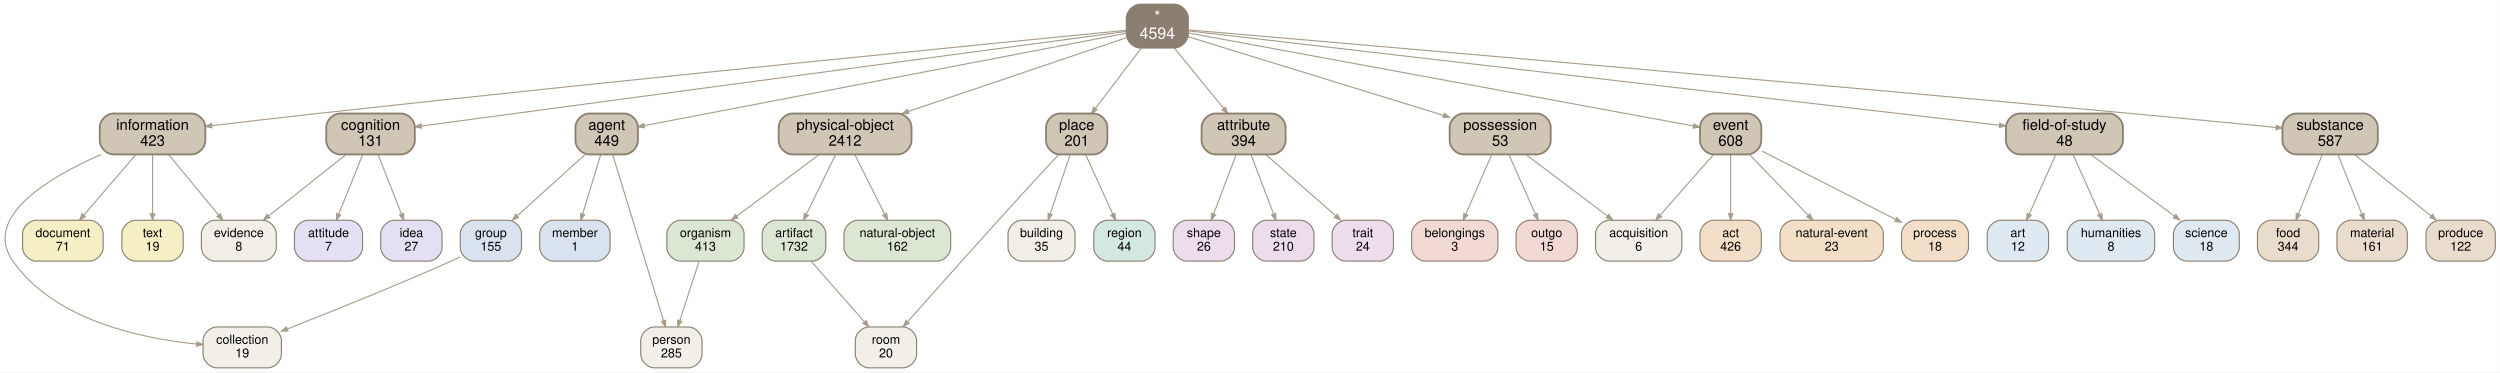
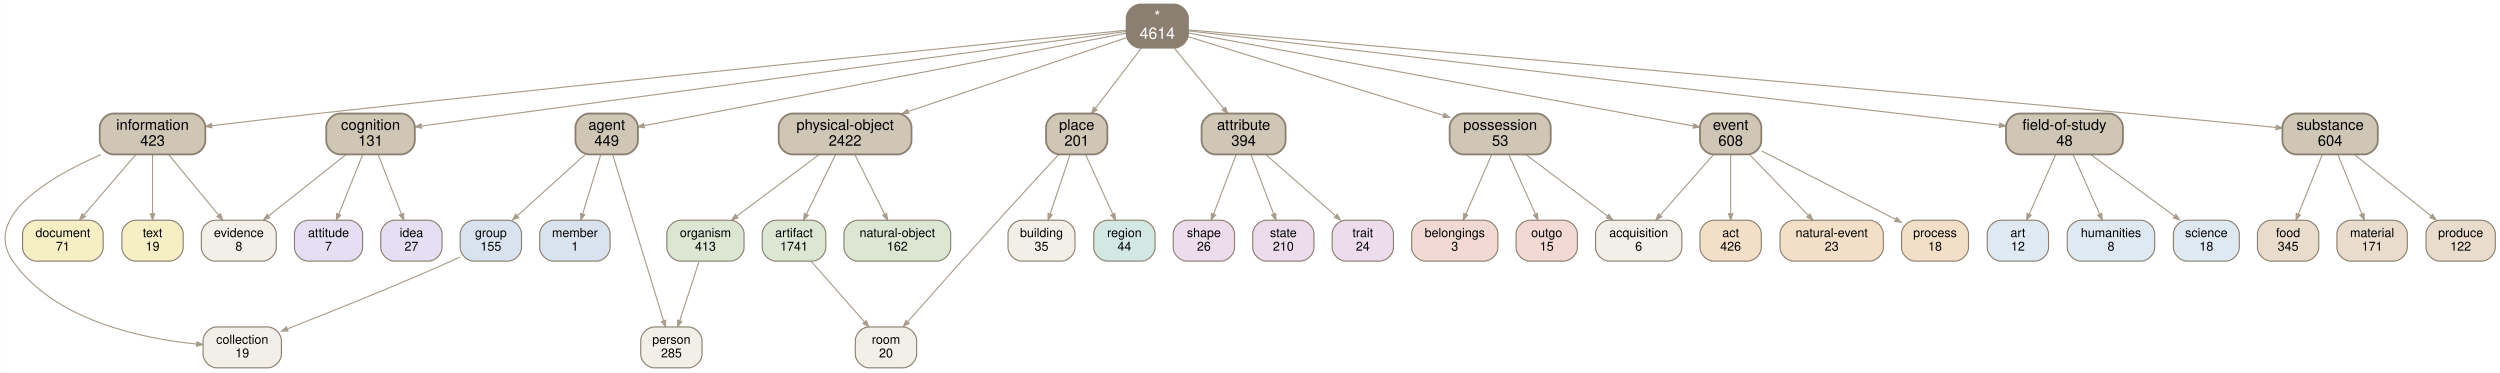
<svg xmlns="http://www.w3.org/2000/svg" width="2202pt" height="328pt" viewBox="0.00 0.00 2201.72 328.00">
  <g id="graph0" class="graph" transform="scale(1 1) rotate(0) translate(4 324)">
    <polygon fill="white" stroke="transparent" points="-4,4 -4,-324 2197.72,-324 2197.72,4 -4,4" />
    <g id="edge1" class="edge">
      <path fill="none" stroke="#a89c8c" d="M988.11,-294.8C904.96,-278.86 653.78,-230.69 563.22,-213.33" />
      <polygon fill="#a89c8c" stroke="#a89c8c" points="563.51,-211.42 557.74,-212.28 562.78,-215.2 563.51,-211.42" />
    </g>
    <g id="edge2" class="edge">
      <path fill="none" stroke="#a89c8c" d="M1030.24,-281.63C1042.73,-266.34 1060.54,-244.55 1073.69,-228.46" />
      <polygon fill="#a89c8c" stroke="#a89c8c" points="1075.27,-229.56 1077.26,-224.08 1072.29,-227.12 1075.27,-229.56" />
    </g>
    <g id="edge3" class="edge">
      <path fill="none" stroke="#a89c8c" d="M988.05,-296.35C882.52,-282.19 499.09,-230.74 367.17,-213.03" />
      <polygon fill="#a89c8c" stroke="#a89c8c" points="367.16,-211.09 361.46,-212.27 366.65,-214.91 367.16,-211.09" />
    </g>
    <g id="edge4" class="edge">
      <path fill="none" stroke="#a89c8c" d="M1042.37,-295C1128.26,-279.18 1393.86,-230.27 1487.3,-213.06" />
      <polygon fill="#a89c8c" stroke="#a89c8c" points="1487.88,-214.91 1492.94,-212.02 1487.18,-211.13 1487.88,-214.91" />
    </g>
    <g id="edge5" class="edge">
      <path fill="none" stroke="#a89c8c" d="M1042.26,-296.85C1156.15,-283.6 1598.19,-232.14 1757,-213.66" />
      <polygon fill="#a89c8c" stroke="#a89c8c" points="1757.29,-215.56 1762.53,-213.02 1756.85,-211.74 1757.29,-215.56" />
    </g>
    <g id="edge6" class="edge">
      <path fill="none" stroke="#a89c8c" d="M987.99,-297.35C891.02,-287.86 553.47,-254.6 275.22,-224 244.53,-220.62 210.21,-216.61 182.66,-213.33" />
      <polygon fill="#a89c8c" stroke="#a89c8c" points="182.58,-211.38 176.89,-212.64 182.13,-215.21 182.58,-211.38" />
    </g>
    <g id="edge7" class="edge">
      <path fill="none" stroke="#a89c8c" d="M988.1,-290.83C943.67,-275.8 854.47,-245.64 796.07,-225.89" />
      <polygon fill="#a89c8c" stroke="#a89c8c" points="796.35,-223.95 790.52,-224.01 795.11,-227.6 796.35,-223.95" />
    </g>
    <g id="edge8" class="edge">
      <path fill="none" stroke="#a89c8c" d="M1001.19,-281.63C989.52,-266.34 972.89,-244.55 960.6,-228.46" />
      <polygon fill="#a89c8c" stroke="#a89c8c" points="962.13,-227.28 957.26,-224.08 959.07,-229.62 962.13,-227.28" />
    </g>
    <g id="edge9" class="edge">
      <path fill="none" stroke="#a89c8c" d="M1042.29,-291.67C1092.98,-276.05 1202.93,-242.2 1267.37,-222.35" />
      <polygon fill="#a89c8c" stroke="#a89c8c" points="1268.01,-224.17 1272.69,-220.71 1266.87,-220.49 1268.01,-224.17" />
    </g>
    <g id="edge10" class="edge">
      <path fill="none" stroke="#a89c8c" d="M1042.28,-297.69C1148.34,-288.61 1546.01,-254.38 1873.22,-224 1916.35,-219.99 1965.44,-215.21 2000.63,-211.73" />
      <polygon fill="#a89c8c" stroke="#a89c8c" points="2000.87,-213.64 2006.15,-211.19 2000.49,-209.81 2000.87,-213.64" />
    </g>
-     <g id="edge45" class="edge">
+     <g id="edge37" class="edge">
      <path fill="none" stroke="#a89c8c" d="M511.04,-187.7C494.22,-172.53 469.73,-150.44 451.74,-134.22" />
      <polygon fill="#a89c8c" stroke="#a89c8c" points="452.69,-132.48 447.32,-130.23 450.11,-135.34 452.69,-132.48" />
    </g>
    <g id="edge22" class="edge">
      <path fill="none" stroke="#a89c8c" d="M524.95,-187.7C520.5,-173.05 514.07,-151.93 509.19,-135.89" />
      <polygon fill="#a89c8c" stroke="#a89c8c" points="510.91,-134.93 507.46,-130.23 507.22,-136.05 510.91,-134.93" />
    </g>
-     <g id="edge36" class="edge">
+     <g id="edge18" class="edge">
      <path fill="none" stroke="#a89c8c" d="M535.48,-187.83C545.83,-154.06 568.83,-79 580.36,-41.39" />
      <polygon fill="#a89c8c" stroke="#a89c8c" points="582.2,-41.95 581.97,-36.12 578.52,-40.82 582.2,-41.95" />
    </g>
-     <g id="edge14" class="edge">
+     <g id="edge29" class="edge">
      <path fill="none" stroke="#a89c8c" d="M1084.64,-187.7C1079.02,-172.92 1070.89,-151.56 1064.77,-135.47" />
      <polygon fill="#a89c8c" stroke="#a89c8c" points="1066.53,-134.68 1062.77,-130.23 1062.93,-136.05 1066.53,-134.68" />
    </g>
-     <g id="edge44" class="edge">
+     <g id="edge45" class="edge">
      <path fill="none" stroke="#a89c8c" d="M1097.8,-187.7C1103.43,-172.92 1111.55,-151.56 1117.67,-135.47" />
      <polygon fill="#a89c8c" stroke="#a89c8c" points="1119.51,-136.05 1119.67,-130.23 1115.91,-134.68 1119.51,-136.05" />
    </g>
-     <g id="edge18" class="edge">
+     <g id="edge34" class="edge">
      <path fill="none" stroke="#a89c8c" d="M1110.97,-187.7C1128.28,-172.53 1153.49,-150.44 1172,-134.22" />
      <polygon fill="#a89c8c" stroke="#a89c8c" points="1173.69,-135.3 1176.56,-130.23 1171.15,-132.4 1173.69,-135.3" />
    </g>
-     <g id="edge21" class="edge">
+     <g id="edge16" class="edge">
      <path fill="none" stroke="#a89c8c" d="M315.26,-187.7C309.32,-172.92 300.73,-151.56 294.26,-135.47" />
      <polygon fill="#a89c8c" stroke="#a89c8c" points="295.99,-134.61 292.15,-130.23 292.42,-136.05 295.99,-134.61" />
    </g>
-     <g id="edge29" class="edge">
+     <g id="edge14" class="edge">
      <path fill="none" stroke="#a89c8c" d="M300.67,-187.91C281.43,-172.64 253.17,-150.23 232.58,-133.9" />
      <polygon fill="#a89c8c" stroke="#a89c8c" points="233.55,-132.22 228.05,-130.31 231.16,-135.24 233.55,-132.22" />
    </g>
-     <g id="edge23" class="edge">
+     <g id="edge43" class="edge">
      <path fill="none" stroke="#a89c8c" d="M328.99,-187.7C334.77,-172.92 343.13,-151.56 349.43,-135.47" />
      <polygon fill="#a89c8c" stroke="#a89c8c" points="351.27,-136.05 351.48,-130.23 347.68,-134.65 351.27,-136.05" />
    </g>
-     <g id="edge16" class="edge">
+     <g id="edge38" class="edge">
      <path fill="none" stroke="#a89c8c" d="M1504.99,-187.7C1491.75,-172.66 1472.52,-150.82 1458.27,-134.63" />
      <polygon fill="#a89c8c" stroke="#a89c8c" points="1459.47,-133.08 1454.39,-130.23 1456.58,-135.63 1459.47,-133.08" />
    </g>
-     <g id="edge40" class="edge">
+     <g id="edge41" class="edge">
      <path fill="none" stroke="#a89c8c" d="M1520.22,-187.7C1520.22,-173.05 1520.22,-151.93 1520.22,-135.89" />
      <polygon fill="#a89c8c" stroke="#a89c8c" points="1522.15,-135.73 1520.22,-130.23 1518.3,-135.73 1522.15,-135.73" />
    </g>
-     <g id="edge12" class="edge">
+     <g id="edge28" class="edge">
      <path fill="none" stroke="#a89c8c" d="M1536.96,-187.7C1551.63,-172.53 1573,-150.44 1588.69,-134.22" />
      <polygon fill="#a89c8c" stroke="#a89c8c" points="1590.11,-135.52 1592.56,-130.23 1587.35,-132.84 1590.11,-135.52" />
    </g>
-     <g id="edge13" class="edge">
+     <g id="edge25" class="edge">
      <path fill="none" stroke="#a89c8c" d="M1547.56,-191.03C1579.15,-174.88 1631.19,-148.28 1665.58,-130.7" />
      <polygon fill="#a89c8c" stroke="#a89c8c" points="1666.5,-132.4 1670.52,-128.18 1664.75,-128.97 1666.5,-132.4" />
    </g>
-     <g id="edge34" class="edge">
+     <g id="edge44" class="edge">
      <path fill="none" stroke="#a89c8c" d="M1806.51,-187.7C1799.92,-172.92 1790.41,-151.56 1783.23,-135.47" />
      <polygon fill="#a89c8c" stroke="#a89c8c" points="1784.9,-134.47 1780.9,-130.23 1781.38,-136.03 1784.9,-134.47" />
    </g>
-     <g id="edge26" class="edge">
+     <g id="edge27" class="edge">
      <path fill="none" stroke="#a89c8c" d="M1821.93,-187.7C1828.52,-172.92 1838.04,-151.56 1845.21,-135.47" />
      <polygon fill="#a89c8c" stroke="#a89c8c" points="1847.06,-136.03 1847.54,-130.23 1843.55,-134.47 1847.06,-136.03" />
    </g>
    <g id="edge33" class="edge">
      <path fill="none" stroke="#a89c8c" d="M1837.44,-187.91C1858.27,-172.58 1888.89,-150.05 1911.1,-133.7" />
      <polygon fill="#a89c8c" stroke="#a89c8c" points="1912.41,-135.12 1915.7,-130.31 1910.13,-132.02 1912.41,-135.12" />
    </g>
-     <g id="edge39" class="edge">
+     <g id="edge24" class="edge">
      <path fill="none" stroke="#a89c8c" d="M84.78,-187.84C39.41,-168.02 -19.96,-133.08 7.22,-94 43.65,-41.62 121.21,-25.74 168.92,-20.98" />
      <polygon fill="#a89c8c" stroke="#a89c8c" points="169.28,-22.88 174.58,-20.45 168.93,-19.05 169.28,-22.88" />
    </g>
-     <g id="edge15" class="edge">
+     <g id="edge42" class="edge">
      <path fill="none" stroke="#a89c8c" d="M115.36,-187.7C102.45,-172.66 83.69,-150.82 69.8,-134.63" />
      <polygon fill="#a89c8c" stroke="#a89c8c" points="71.06,-133.15 66.01,-130.23 68.14,-135.65 71.06,-133.15" />
    </g>
-     <g id="edge30" class="edge">
+     <g id="edge15" class="edge">
      <path fill="none" stroke="#a89c8c" d="M144.52,-187.7C156.94,-172.66 174.98,-150.82 188.35,-134.63" />
      <polygon fill="#a89c8c" stroke="#a89c8c" points="189.97,-135.69 191.99,-130.23 187,-133.24 189.97,-135.69" />
    </g>
-     <g id="edge41" class="edge">
+     <g id="edge12" class="edge">
      <path fill="none" stroke="#a89c8c" d="M130.22,-187.7C130.22,-173.05 130.22,-151.93 130.22,-135.89" />
      <polygon fill="#a89c8c" stroke="#a89c8c" points="132.15,-135.73 130.22,-130.23 128.3,-135.73 132.15,-135.73" />
    </g>
-     <g id="edge24" class="edge">
+     <g id="edge31" class="edge">
      <path fill="none" stroke="#a89c8c" d="M731.76,-187.7C724.53,-172.92 714.08,-151.56 706.21,-135.47" />
      <polygon fill="#a89c8c" stroke="#a89c8c" points="707.79,-134.32 703.65,-130.23 704.33,-136.01 707.79,-134.32" />
    </g>
-     <g id="edge32" class="edge">
+     <g id="edge17" class="edge">
      <path fill="none" stroke="#a89c8c" d="M748.87,-187.7C756.26,-172.92 766.94,-151.56 774.99,-135.47" />
      <polygon fill="#a89c8c" stroke="#a89c8c" points="776.87,-136.01 777.61,-130.23 773.43,-134.29 776.87,-136.01" />
    </g>
-     <g id="edge42" class="edge">
+     <g id="edge40" class="edge">
      <path fill="none" stroke="#a89c8c" d="M717.37,-187.91C696.88,-172.58 666.75,-150.05 644.89,-133.7" />
      <polygon fill="#a89c8c" stroke="#a89c8c" points="645.92,-132.06 640.36,-130.31 643.61,-135.15 645.92,-132.06" />
    </g>
-     <g id="edge35" class="edge">
+     <g id="edge21" class="edge">
      <path fill="none" stroke="#a89c8c" d="M938.39,-187.7C933.41,-172.92 926.21,-151.56 920.79,-135.47" />
      <polygon fill="#a89c8c" stroke="#a89c8c" points="922.61,-134.82 919.03,-130.23 918.96,-136.05 922.61,-134.82" />
    </g>
-     <g id="edge43" class="edge">
+     <g id="edge30" class="edge">
      <path fill="none" stroke="#a89c8c" d="M952.12,-187.7C958.87,-172.92 968.62,-151.56 975.96,-135.47" />
      <polygon fill="#a89c8c" stroke="#a89c8c" points="977.82,-136.03 978.36,-130.23 974.32,-134.43 977.82,-136.03" />
    </g>
-     <g id="edge28" class="edge">
+     <g id="edge36" class="edge">
      <path fill="none" stroke="#a89c8c" d="M928.25,-187.79C914.22,-172.63 893.28,-149.93 875.22,-130 847.27,-99.14 815.25,-63.12 795.38,-40.68" />
      <polygon fill="#a89c8c" stroke="#a89c8c" points="796.66,-39.22 791.57,-36.38 793.78,-41.77 796.66,-39.22" />
    </g>
-     <g id="edge17" class="edge">
+     <g id="edge39" class="edge">
      <path fill="none" stroke="#a89c8c" d="M1339.88,-187.91C1360.21,-172.58 1390.09,-150.05 1411.77,-133.7" />
      <polygon fill="#a89c8c" stroke="#a89c8c" points="1413.03,-135.16 1416.27,-130.31 1410.72,-132.08 1413.03,-135.16" />
    </g>
-     <g id="edge31" class="edge">
+     <g id="edge26" class="edge">
      <path fill="none" stroke="#a89c8c" d="M1309.7,-187.7C1303.27,-172.92 1293.99,-151.56 1286.99,-135.47" />
      <polygon fill="#a89c8c" stroke="#a89c8c" points="1288.67,-134.5 1284.71,-130.23 1285.14,-136.04 1288.67,-134.5" />
    </g>
-     <g id="edge19" class="edge">
+     <g id="edge11" class="edge">
      <path fill="none" stroke="#a89c8c" d="M1324.93,-187.7C1331.52,-172.92 1341.04,-151.56 1348.21,-135.47" />
      <polygon fill="#a89c8c" stroke="#a89c8c" points="1350.06,-136.03 1350.54,-130.23 1346.55,-134.47 1350.06,-136.03" />
    </g>
-     <g id="edge25" class="edge">
+     <g id="edge20" class="edge">
      <path fill="none" stroke="#a89c8c" d="M2041.26,-187.7C2035.32,-172.92 2026.73,-151.56 2020.26,-135.47" />
      <polygon fill="#a89c8c" stroke="#a89c8c" points="2021.99,-134.61 2018.15,-130.23 2018.42,-136.05 2021.99,-134.61" />
    </g>
-     <g id="edge11" class="edge">
+     <g id="edge13" class="edge">
      <path fill="none" stroke="#a89c8c" d="M2055.18,-187.7C2061.12,-172.92 2069.71,-151.56 2076.19,-135.47" />
      <polygon fill="#a89c8c" stroke="#a89c8c" points="2078.03,-136.05 2078.29,-130.23 2074.45,-134.61 2078.03,-136.05" />
    </g>
-     <g id="edge20" class="edge">
+     <g id="edge32" class="edge">
      <path fill="none" stroke="#a89c8c" d="M2069.58,-187.91C2088.66,-172.64 2116.68,-150.23 2137.09,-133.9" />
      <polygon fill="#a89c8c" stroke="#a89c8c" points="2138.49,-135.25 2141.58,-130.31 2136.09,-132.24 2138.49,-135.25" />
    </g>
-     <g id="edge27" class="edge">
+     <g id="edge35" class="edge">
      <path fill="none" stroke="#a89c8c" d="M710.46,-93.7C723.69,-78.66 742.93,-56.82 757.18,-40.63" />
      <polygon fill="#a89c8c" stroke="#a89c8c" points="758.86,-41.63 761.05,-36.23 755.97,-39.08 758.86,-41.63" />
    </g>
-     <g id="edge38" class="edge">
+     <g id="edge23" class="edge">
      <path fill="none" stroke="#a89c8c" d="M401.17,-97.65C398.49,-96.39 395.81,-95.16 393.22,-94 344.13,-72.1 286.62,-49.07 249.14,-34.4" />
      <polygon fill="#a89c8c" stroke="#a89c8c" points="249.58,-32.51 243.75,-32.3 248.18,-36.09 249.58,-32.51" />
    </g>
-     <g id="edge37" class="edge">
+     <g id="edge19" class="edge">
      <path fill="none" stroke="#a89c8c" d="M611.58,-93.7C606.76,-78.92 599.8,-57.56 594.55,-41.47" />
      <polygon fill="#a89c8c" stroke="#a89c8c" points="596.37,-40.86 592.84,-36.23 592.71,-42.05 596.37,-40.86" />
    </g>
    <g id="node1" class="node">
      <path fill="#8a7f70" stroke="#8a7f70" stroke-width="1.6" d="M1030.22,-320C1030.22,-320 1000.22,-320 1000.22,-320 994.22,-320 988.22,-314 988.22,-308 988.22,-308 988.22,-294 988.22,-294 988.22,-288 994.22,-282 1000.22,-282 1000.22,-282 1030.22,-282 1030.22,-282 1036.22,-282 1042.22,-288 1042.22,-294 1042.22,-294 1042.22,-308 1042.22,-308 1042.22,-314 1036.22,-320 1030.22,-320" />
      <text text-anchor="middle" x="1015.22" y="-304.8" font-family="Helvetica,sans-Serif" font-size="14.00" fill="white">*</text>
-       <text text-anchor="middle" x="1015.22" y="-289.8" font-family="Helvetica,sans-Serif" font-size="14.00" fill="white">4594</text>
+       <text text-anchor="middle" x="1015.22" y="-289.8" font-family="Helvetica,sans-Serif" font-size="14.00" fill="white">4614</text>
    </g>
    <g id="node2" class="node">
      <path fill="#cfc6b6" stroke="#8a7f70" stroke-width="1.6" d="M545.72,-224C545.72,-224 514.72,-224 514.72,-224 508.72,-224 502.72,-218 502.72,-212 502.72,-212 502.72,-200 502.72,-200 502.72,-194 508.72,-188 514.72,-188 514.72,-188 545.72,-188 545.72,-188 551.72,-188 557.72,-194 557.72,-200 557.72,-200 557.72,-212 557.72,-212 557.72,-218 551.72,-224 545.72,-224" />
      <text text-anchor="middle" x="530.22" y="-209.6" font-family="Helvetica,sans-Serif" font-size="13.00">agent</text>
      <text text-anchor="middle" x="530.22" y="-195.6" font-family="Helvetica,sans-Serif" font-size="13.00">449</text>
    </g>
    <g id="node3" class="node">
      <path fill="#cfc6b6" stroke="#8a7f70" stroke-width="1.6" d="M1116.22,-224C1116.22,-224 1066.22,-224 1066.22,-224 1060.22,-224 1054.22,-218 1054.22,-212 1054.22,-212 1054.22,-200 1054.22,-200 1054.22,-194 1060.22,-188 1066.22,-188 1066.22,-188 1116.22,-188 1116.22,-188 1122.22,-188 1128.22,-194 1128.22,-200 1128.22,-200 1128.22,-212 1128.22,-212 1128.22,-218 1122.22,-224 1116.22,-224" />
      <text text-anchor="middle" x="1091.22" y="-209.6" font-family="Helvetica,sans-Serif" font-size="13.00">attribute</text>
      <text text-anchor="middle" x="1091.22" y="-195.6" font-family="Helvetica,sans-Serif" font-size="13.00">394</text>
    </g>
    <g id="node4" class="node">
      <path fill="#cfc6b6" stroke="#8a7f70" stroke-width="1.6" d="M349.22,-224C349.22,-224 295.22,-224 295.22,-224 289.22,-224 283.22,-218 283.22,-212 283.22,-212 283.22,-200 283.22,-200 283.22,-194 289.22,-188 295.22,-188 295.22,-188 349.22,-188 349.22,-188 355.22,-188 361.22,-194 361.22,-200 361.22,-200 361.22,-212 361.22,-212 361.22,-218 355.22,-224 349.22,-224" />
      <text text-anchor="middle" x="322.22" y="-209.6" font-family="Helvetica,sans-Serif" font-size="13.00">cognition</text>
      <text text-anchor="middle" x="322.22" y="-195.6" font-family="Helvetica,sans-Serif" font-size="13.00">131</text>
    </g>
    <g id="node5" class="node">
      <path fill="#cfc6b6" stroke="#8a7f70" stroke-width="1.6" d="M1535.22,-224C1535.22,-224 1505.22,-224 1505.22,-224 1499.22,-224 1493.22,-218 1493.22,-212 1493.22,-212 1493.22,-200 1493.22,-200 1493.22,-194 1499.22,-188 1505.22,-188 1505.22,-188 1535.22,-188 1535.22,-188 1541.22,-188 1547.22,-194 1547.22,-200 1547.22,-200 1547.22,-212 1547.22,-212 1547.22,-218 1541.22,-224 1535.22,-224" />
      <text text-anchor="middle" x="1520.22" y="-209.6" font-family="Helvetica,sans-Serif" font-size="13.00">event</text>
      <text text-anchor="middle" x="1520.22" y="-195.6" font-family="Helvetica,sans-Serif" font-size="13.00">608</text>
    </g>
    <g id="node6" class="node">
      <path fill="#cfc6b6" stroke="#8a7f70" stroke-width="1.6" d="M1853.72,-224C1853.72,-224 1774.72,-224 1774.72,-224 1768.72,-224 1762.72,-218 1762.72,-212 1762.72,-212 1762.72,-200 1762.72,-200 1762.72,-194 1768.72,-188 1774.72,-188 1774.72,-188 1853.72,-188 1853.72,-188 1859.72,-188 1865.72,-194 1865.72,-200 1865.72,-200 1865.72,-212 1865.72,-212 1865.72,-218 1859.72,-224 1853.72,-224" />
      <text text-anchor="middle" x="1814.22" y="-209.6" font-family="Helvetica,sans-Serif" font-size="13.00">field-of-study</text>
      <text text-anchor="middle" x="1814.22" y="-195.6" font-family="Helvetica,sans-Serif" font-size="13.00">48</text>
    </g>
    <g id="node7" class="node">
      <path fill="#cfc6b6" stroke="#8a7f70" stroke-width="1.6" d="M164.72,-224C164.72,-224 95.72,-224 95.72,-224 89.72,-224 83.72,-218 83.72,-212 83.72,-212 83.72,-200 83.72,-200 83.72,-194 89.72,-188 95.72,-188 95.72,-188 164.72,-188 164.72,-188 170.72,-188 176.72,-194 176.72,-200 176.72,-200 176.72,-212 176.72,-212 176.72,-218 170.72,-224 164.72,-224" />
      <text text-anchor="middle" x="130.22" y="-209.6" font-family="Helvetica,sans-Serif" font-size="13.00">information</text>
      <text text-anchor="middle" x="130.22" y="-195.6" font-family="Helvetica,sans-Serif" font-size="13.00">423</text>
    </g>
    <g id="node8" class="node">
      <path fill="#cfc6b6" stroke="#8a7f70" stroke-width="1.6" d="M786.72,-224C786.72,-224 693.72,-224 693.72,-224 687.72,-224 681.72,-218 681.72,-212 681.72,-212 681.72,-200 681.72,-200 681.72,-194 687.72,-188 693.72,-188 693.72,-188 786.72,-188 786.72,-188 792.72,-188 798.72,-194 798.72,-200 798.72,-200 798.72,-212 798.72,-212 798.72,-218 792.72,-224 786.72,-224" />
      <text text-anchor="middle" x="740.22" y="-209.6" font-family="Helvetica,sans-Serif" font-size="13.00">physical-object</text>
-       <text text-anchor="middle" x="740.22" y="-195.6" font-family="Helvetica,sans-Serif" font-size="13.00">2412</text>
+       <text text-anchor="middle" x="740.22" y="-195.6" font-family="Helvetica,sans-Serif" font-size="13.00">2422</text>
    </g>
    <g id="node9" class="node">
      <path fill="#cfc6b6" stroke="#8a7f70" stroke-width="1.6" d="M959.22,-224C959.22,-224 929.22,-224 929.22,-224 923.22,-224 917.22,-218 917.22,-212 917.22,-212 917.22,-200 917.22,-200 917.22,-194 923.22,-188 929.22,-188 929.22,-188 959.22,-188 959.22,-188 965.22,-188 971.22,-194 971.22,-200 971.22,-200 971.22,-212 971.22,-212 971.22,-218 965.22,-224 959.22,-224" />
      <text text-anchor="middle" x="944.22" y="-209.6" font-family="Helvetica,sans-Serif" font-size="13.00">place</text>
      <text text-anchor="middle" x="944.22" y="-195.6" font-family="Helvetica,sans-Serif" font-size="13.00">201</text>
    </g>
    <g id="node10" class="node">
      <path fill="#cfc6b6" stroke="#8a7f70" stroke-width="1.6" d="M1349.72,-224C1349.72,-224 1284.72,-224 1284.72,-224 1278.72,-224 1272.72,-218 1272.72,-212 1272.72,-212 1272.72,-200 1272.72,-200 1272.72,-194 1278.72,-188 1284.72,-188 1284.72,-188 1349.72,-188 1349.72,-188 1355.72,-188 1361.72,-194 1361.72,-200 1361.72,-200 1361.72,-212 1361.72,-212 1361.72,-218 1355.72,-224 1349.72,-224" />
      <text text-anchor="middle" x="1317.22" y="-209.6" font-family="Helvetica,sans-Serif" font-size="13.00">possession</text>
      <text text-anchor="middle" x="1317.22" y="-195.6" font-family="Helvetica,sans-Serif" font-size="13.00">53</text>
    </g>
    <g id="node11" class="node">
      <path fill="#cfc6b6" stroke="#8a7f70" stroke-width="1.6" d="M2078.22,-224C2078.22,-224 2018.22,-224 2018.22,-224 2012.22,-224 2006.22,-218 2006.22,-212 2006.22,-212 2006.22,-200 2006.22,-200 2006.22,-194 2012.22,-188 2018.22,-188 2018.22,-188 2078.22,-188 2078.22,-188 2084.22,-188 2090.22,-194 2090.22,-200 2090.22,-200 2090.22,-212 2090.22,-212 2090.22,-218 2084.22,-224 2078.22,-224" />
      <text text-anchor="middle" x="2048.22" y="-209.6" font-family="Helvetica,sans-Serif" font-size="13.00">substance</text>
-       <text text-anchor="middle" x="2048.22" y="-195.6" font-family="Helvetica,sans-Serif" font-size="13.00">587</text>
+       <text text-anchor="middle" x="2048.22" y="-195.6" font-family="Helvetica,sans-Serif" font-size="13.00">604</text>
    </g>
    <g id="node12" class="node">
      <path fill="#f2efe9" stroke="#8a7f70" d="M1465.22,-130C1465.22,-130 1413.22,-130 1413.22,-130 1407.22,-130 1401.22,-124 1401.22,-118 1401.22,-118 1401.22,-106 1401.22,-106 1401.22,-100 1407.22,-94 1413.22,-94 1413.22,-94 1465.22,-94 1465.22,-94 1471.22,-94 1477.22,-100 1477.22,-106 1477.22,-106 1477.22,-118 1477.22,-118 1477.22,-124 1471.22,-130 1465.22,-130" />
      <text text-anchor="middle" x="1439.22" y="-115.2" font-family="Helvetica,sans-Serif" font-size="11.00">acquisition</text>
      <text text-anchor="middle" x="1439.22" y="-103.2" font-family="Helvetica,sans-Serif" font-size="11.00">6</text>
    </g>
    <g id="node13" class="node">
      <path fill="#f3dfc8" stroke="#8a7f70" d="M1535.22,-130C1535.22,-130 1505.22,-130 1505.22,-130 1499.22,-130 1493.22,-124 1493.22,-118 1493.22,-118 1493.22,-106 1493.22,-106 1493.22,-100 1499.22,-94 1505.22,-94 1505.22,-94 1535.22,-94 1535.22,-94 1541.22,-94 1547.22,-100 1547.22,-106 1547.22,-106 1547.22,-118 1547.22,-118 1547.22,-124 1541.22,-130 1535.22,-130" />
      <text text-anchor="middle" x="1520.22" y="-115.2" font-family="Helvetica,sans-Serif" font-size="11.00">act</text>
      <text text-anchor="middle" x="1520.22" y="-103.2" font-family="Helvetica,sans-Serif" font-size="11.00">426</text>
    </g>
    <g id="node14" class="node">
      <path fill="#dfe9f2" stroke="#8a7f70" d="M1788.22,-130C1788.22,-130 1758.22,-130 1758.22,-130 1752.22,-130 1746.22,-124 1746.22,-118 1746.22,-118 1746.22,-106 1746.22,-106 1746.22,-100 1752.22,-94 1758.22,-94 1758.22,-94 1788.22,-94 1788.22,-94 1794.22,-94 1800.22,-100 1800.22,-106 1800.22,-106 1800.22,-118 1800.22,-118 1800.22,-124 1794.22,-130 1788.22,-130" />
      <text text-anchor="middle" x="1773.22" y="-115.2" font-family="Helvetica,sans-Serif" font-size="11.00">art</text>
      <text text-anchor="middle" x="1773.22" y="-103.2" font-family="Helvetica,sans-Serif" font-size="11.00">12</text>
    </g>
    <g id="node15" class="node">
      <path fill="#dbe7d3" stroke="#8a7f70" d="M711.22,-130C711.22,-130 679.22,-130 679.22,-130 673.22,-130 667.22,-124 667.22,-118 667.22,-118 667.22,-106 667.22,-106 667.22,-100 673.22,-94 679.22,-94 679.22,-94 711.22,-94 711.22,-94 717.22,-94 723.22,-100 723.22,-106 723.22,-106 723.22,-118 723.22,-118 723.22,-124 717.22,-130 711.22,-130" />
      <text text-anchor="middle" x="695.22" y="-115.2" font-family="Helvetica,sans-Serif" font-size="11.00">artifact</text>
-       <text text-anchor="middle" x="695.22" y="-103.2" font-family="Helvetica,sans-Serif" font-size="11.00">1732</text>
+       <text text-anchor="middle" x="695.22" y="-103.2" font-family="Helvetica,sans-Serif" font-size="11.00">1741</text>
    </g>
    <g id="node16" class="node">
      <path fill="#e4dff2" stroke="#8a7f70" d="M303.22,-130C303.22,-130 267.22,-130 267.22,-130 261.22,-130 255.22,-124 255.22,-118 255.22,-118 255.22,-106 255.22,-106 255.22,-100 261.22,-94 267.22,-94 267.22,-94 303.22,-94 303.22,-94 309.22,-94 315.22,-100 315.22,-106 315.22,-106 315.22,-118 315.22,-118 315.22,-124 309.22,-130 303.22,-130" />
      <text text-anchor="middle" x="285.22" y="-115.2" font-family="Helvetica,sans-Serif" font-size="11.00">attitude</text>
      <text text-anchor="middle" x="285.22" y="-103.2" font-family="Helvetica,sans-Serif" font-size="11.00">7</text>
    </g>
    <g id="node17" class="node">
      <path fill="#f2d9d3" stroke="#8a7f70" d="M1303.22,-130C1303.22,-130 1251.22,-130 1251.22,-130 1245.22,-130 1239.22,-124 1239.22,-118 1239.22,-118 1239.22,-106 1239.22,-106 1239.22,-100 1245.22,-94 1251.22,-94 1251.22,-94 1303.22,-94 1303.22,-94 1309.22,-94 1315.22,-100 1315.22,-106 1315.22,-106 1315.22,-118 1315.22,-118 1315.22,-124 1309.22,-130 1303.22,-130" />
      <text text-anchor="middle" x="1277.22" y="-115.2" font-family="Helvetica,sans-Serif" font-size="11.00">belongings</text>
      <text text-anchor="middle" x="1277.22" y="-103.2" font-family="Helvetica,sans-Serif" font-size="11.00">3</text>
    </g>
    <g id="node18" class="node">
      <path fill="#f2efe9" stroke="#8a7f70" d="M930.72,-130C930.72,-130 895.72,-130 895.72,-130 889.72,-130 883.72,-124 883.72,-118 883.72,-118 883.72,-106 883.72,-106 883.72,-100 889.72,-94 895.72,-94 895.72,-94 930.72,-94 930.72,-94 936.72,-94 942.72,-100 942.72,-106 942.72,-106 942.72,-118 942.72,-118 942.72,-124 936.72,-130 930.72,-130" />
      <text text-anchor="middle" x="913.22" y="-115.2" font-family="Helvetica,sans-Serif" font-size="11.00">building</text>
      <text text-anchor="middle" x="913.22" y="-103.2" font-family="Helvetica,sans-Serif" font-size="11.00">35</text>
    </g>
    <g id="node19" class="node">
      <path fill="#f2efe9" stroke="#8a7f70" d="M231.72,-36C231.72,-36 186.72,-36 186.72,-36 180.72,-36 174.72,-30 174.72,-24 174.72,-24 174.72,-12 174.72,-12 174.72,-6 180.72,0 186.72,0 186.72,0 231.72,0 231.72,0 237.72,0 243.72,-6 243.72,-12 243.72,-12 243.72,-24 243.72,-24 243.72,-30 237.72,-36 231.72,-36" />
      <text text-anchor="middle" x="209.22" y="-21.2" font-family="Helvetica,sans-Serif" font-size="11.00">collection</text>
      <text text-anchor="middle" x="209.22" y="-9.2" font-family="Helvetica,sans-Serif" font-size="11.00">19</text>
    </g>
    <g id="node20" class="node">
      <path fill="#f6efc5" stroke="#8a7f70" d="M74.72,-130C74.72,-130 27.72,-130 27.72,-130 21.72,-130 15.72,-124 15.72,-118 15.72,-118 15.72,-106 15.72,-106 15.72,-100 21.72,-94 27.72,-94 27.72,-94 74.72,-94 74.72,-94 80.72,-94 86.72,-100 86.72,-106 86.72,-106 86.72,-118 86.72,-118 86.72,-124 80.72,-130 74.72,-130" />
      <text text-anchor="middle" x="51.22" y="-115.2" font-family="Helvetica,sans-Serif" font-size="11.00">document</text>
      <text text-anchor="middle" x="51.22" y="-103.2" font-family="Helvetica,sans-Serif" font-size="11.00">71</text>
    </g>
    <g id="node21" class="node">
      <path fill="#f2efe9" stroke="#8a7f70" d="M227.22,-130C227.22,-130 185.22,-130 185.22,-130 179.22,-130 173.22,-124 173.22,-118 173.22,-118 173.22,-106 173.22,-106 173.22,-100 179.22,-94 185.22,-94 185.22,-94 227.22,-94 227.22,-94 233.22,-94 239.22,-100 239.22,-106 239.22,-106 239.22,-118 239.22,-118 239.22,-124 233.22,-130 227.22,-130" />
      <text text-anchor="middle" x="206.22" y="-115.2" font-family="Helvetica,sans-Serif" font-size="11.00">evidence</text>
      <text text-anchor="middle" x="206.22" y="-103.2" font-family="Helvetica,sans-Serif" font-size="11.00">8</text>
    </g>
    <g id="node22" class="node">
      <path fill="#e9dccd" stroke="#8a7f70" d="M2026.22,-130C2026.22,-130 1996.22,-130 1996.22,-130 1990.22,-130 1984.22,-124 1984.22,-118 1984.22,-118 1984.22,-106 1984.22,-106 1984.22,-100 1990.22,-94 1996.22,-94 1996.22,-94 2026.22,-94 2026.22,-94 2032.22,-94 2038.22,-100 2038.22,-106 2038.22,-106 2038.22,-118 2038.22,-118 2038.22,-124 2032.22,-130 2026.22,-130" />
      <text text-anchor="middle" x="2011.22" y="-115.2" font-family="Helvetica,sans-Serif" font-size="11.00">food</text>
-       <text text-anchor="middle" x="2011.22" y="-103.2" font-family="Helvetica,sans-Serif" font-size="11.00">344</text>
+       <text text-anchor="middle" x="2011.22" y="-103.2" font-family="Helvetica,sans-Serif" font-size="11.00">345</text>
    </g>
    <g id="node23" class="node">
      <path fill="#d9e3ef" stroke="#8a7f70" d="M443.22,-130C443.22,-130 413.22,-130 413.22,-130 407.22,-130 401.22,-124 401.22,-118 401.22,-118 401.22,-106 401.22,-106 401.22,-100 407.22,-94 413.22,-94 413.22,-94 443.22,-94 443.22,-94 449.22,-94 455.22,-100 455.22,-106 455.22,-106 455.22,-118 455.22,-118 455.22,-124 449.22,-130 443.22,-130" />
      <text text-anchor="middle" x="428.22" y="-115.2" font-family="Helvetica,sans-Serif" font-size="11.00">group</text>
      <text text-anchor="middle" x="428.22" y="-103.2" font-family="Helvetica,sans-Serif" font-size="11.00">155</text>
    </g>
    <g id="node24" class="node">
      <path fill="#dfe9f2" stroke="#8a7f70" d="M1881.72,-130C1881.72,-130 1828.72,-130 1828.72,-130 1822.72,-130 1816.72,-124 1816.72,-118 1816.72,-118 1816.72,-106 1816.72,-106 1816.72,-100 1822.72,-94 1828.72,-94 1828.72,-94 1881.72,-94 1881.72,-94 1887.72,-94 1893.72,-100 1893.72,-106 1893.72,-106 1893.72,-118 1893.72,-118 1893.72,-124 1887.72,-130 1881.72,-130" />
      <text text-anchor="middle" x="1855.22" y="-115.2" font-family="Helvetica,sans-Serif" font-size="11.00">humanities</text>
      <text text-anchor="middle" x="1855.22" y="-103.2" font-family="Helvetica,sans-Serif" font-size="11.00">8</text>
    </g>
    <g id="node25" class="node">
      <path fill="#e4dff2" stroke="#8a7f70" d="M373.22,-130C373.22,-130 343.22,-130 343.22,-130 337.22,-130 331.22,-124 331.22,-118 331.22,-118 331.22,-106 331.22,-106 331.22,-100 337.22,-94 343.22,-94 343.22,-94 373.22,-94 373.22,-94 379.22,-94 385.22,-100 385.22,-106 385.22,-106 385.22,-118 385.22,-118 385.22,-124 379.22,-130 373.22,-130" />
      <text text-anchor="middle" x="358.22" y="-115.2" font-family="Helvetica,sans-Serif" font-size="11.00">idea</text>
      <text text-anchor="middle" x="358.22" y="-103.2" font-family="Helvetica,sans-Serif" font-size="11.00">27</text>
    </g>
    <g id="node26" class="node">
      <path fill="#e9dccd" stroke="#8a7f70" d="M2104.22,-130C2104.22,-130 2066.22,-130 2066.22,-130 2060.22,-130 2054.22,-124 2054.22,-118 2054.22,-118 2054.22,-106 2054.22,-106 2054.22,-100 2060.22,-94 2066.22,-94 2066.22,-94 2104.22,-94 2104.22,-94 2110.22,-94 2116.22,-100 2116.22,-106 2116.22,-106 2116.22,-118 2116.22,-118 2116.22,-124 2110.22,-130 2104.22,-130" />
      <text text-anchor="middle" x="2085.22" y="-115.2" font-family="Helvetica,sans-Serif" font-size="11.00">material</text>
-       <text text-anchor="middle" x="2085.22" y="-103.2" font-family="Helvetica,sans-Serif" font-size="11.00">161</text>
+       <text text-anchor="middle" x="2085.22" y="-103.2" font-family="Helvetica,sans-Serif" font-size="11.00">171</text>
    </g>
    <g id="node27" class="node">
      <path fill="#d9e3ef" stroke="#8a7f70" d="M521.22,-130C521.22,-130 483.22,-130 483.22,-130 477.22,-130 471.22,-124 471.22,-118 471.22,-118 471.22,-106 471.22,-106 471.22,-100 477.22,-94 483.22,-94 483.22,-94 521.22,-94 521.22,-94 527.22,-94 533.22,-100 533.22,-106 533.22,-106 533.22,-118 533.22,-118 533.22,-124 527.22,-130 521.22,-130" />
      <text text-anchor="middle" x="502.22" y="-115.2" font-family="Helvetica,sans-Serif" font-size="11.00">member</text>
      <text text-anchor="middle" x="502.22" y="-103.2" font-family="Helvetica,sans-Serif" font-size="11.00">1</text>
    </g>
    <g id="node28" class="node">
      <path fill="#f3dfc8" stroke="#8a7f70" d="M1642.72,-130C1642.72,-130 1575.72,-130 1575.72,-130 1569.72,-130 1563.72,-124 1563.72,-118 1563.72,-118 1563.72,-106 1563.72,-106 1563.72,-100 1569.72,-94 1575.72,-94 1575.72,-94 1642.72,-94 1642.72,-94 1648.72,-94 1654.72,-100 1654.72,-106 1654.72,-106 1654.72,-118 1654.72,-118 1654.72,-124 1648.72,-130 1642.72,-130" />
      <text text-anchor="middle" x="1609.22" y="-115.2" font-family="Helvetica,sans-Serif" font-size="11.00">natural-event</text>
      <text text-anchor="middle" x="1609.22" y="-103.2" font-family="Helvetica,sans-Serif" font-size="11.00">23</text>
    </g>
    <g id="node29" class="node">
      <path fill="#dbe7d3" stroke="#8a7f70" d="M821.22,-130C821.22,-130 751.22,-130 751.22,-130 745.22,-130 739.22,-124 739.22,-118 739.22,-118 739.22,-106 739.22,-106 739.22,-100 745.22,-94 751.22,-94 751.22,-94 821.22,-94 821.22,-94 827.22,-94 833.22,-100 833.22,-106 833.22,-106 833.22,-118 833.22,-118 833.22,-124 827.22,-130 821.22,-130" />
      <text text-anchor="middle" x="786.22" y="-115.2" font-family="Helvetica,sans-Serif" font-size="11.00">natural-object</text>
      <text text-anchor="middle" x="786.22" y="-103.2" font-family="Helvetica,sans-Serif" font-size="11.00">162</text>
    </g>
    <g id="node30" class="node">
      <path fill="#dbe7d3" stroke="#8a7f70" d="M639.22,-130C639.22,-130 595.22,-130 595.22,-130 589.22,-130 583.22,-124 583.22,-118 583.22,-118 583.22,-106 583.22,-106 583.22,-100 589.22,-94 595.22,-94 595.22,-94 639.22,-94 639.22,-94 645.22,-94 651.22,-100 651.22,-106 651.22,-106 651.22,-118 651.22,-118 651.22,-124 645.22,-130 639.22,-130" />
      <text text-anchor="middle" x="617.22" y="-115.2" font-family="Helvetica,sans-Serif" font-size="11.00">organism</text>
      <text text-anchor="middle" x="617.22" y="-103.2" font-family="Helvetica,sans-Serif" font-size="11.00">413</text>
    </g>
    <g id="node31" class="node">
      <path fill="#f2d9d3" stroke="#8a7f70" d="M1373.22,-130C1373.22,-130 1343.22,-130 1343.22,-130 1337.22,-130 1331.22,-124 1331.22,-118 1331.22,-118 1331.22,-106 1331.22,-106 1331.22,-100 1337.22,-94 1343.22,-94 1343.22,-94 1373.22,-94 1373.22,-94 1379.22,-94 1385.22,-100 1385.22,-106 1385.22,-106 1385.22,-118 1385.22,-118 1385.22,-124 1379.22,-130 1373.22,-130" />
      <text text-anchor="middle" x="1358.22" y="-115.2" font-family="Helvetica,sans-Serif" font-size="11.00">outgo</text>
      <text text-anchor="middle" x="1358.22" y="-103.2" font-family="Helvetica,sans-Serif" font-size="11.00">15</text>
    </g>
    <g id="node32" class="node">
      <path fill="#f2efe9" stroke="#8a7f70" d="M602.22,-36C602.22,-36 572.22,-36 572.22,-36 566.22,-36 560.22,-30 560.22,-24 560.22,-24 560.22,-12 560.22,-12 560.22,-6 566.22,0 572.22,0 572.22,0 602.22,0 602.22,0 608.22,0 614.22,-6 614.22,-12 614.22,-12 614.22,-24 614.22,-24 614.22,-30 608.22,-36 602.22,-36" />
      <text text-anchor="middle" x="587.22" y="-21.2" font-family="Helvetica,sans-Serif" font-size="11.00">person</text>
      <text text-anchor="middle" x="587.22" y="-9.2" font-family="Helvetica,sans-Serif" font-size="11.00">285</text>
    </g>
    <g id="node33" class="node">
      <path fill="#f3dfc8" stroke="#8a7f70" d="M1717.72,-130C1717.72,-130 1682.72,-130 1682.72,-130 1676.72,-130 1670.72,-124 1670.72,-118 1670.72,-118 1670.72,-106 1670.72,-106 1670.72,-100 1676.72,-94 1682.72,-94 1682.72,-94 1717.72,-94 1717.72,-94 1723.72,-94 1729.72,-100 1729.72,-106 1729.72,-106 1729.72,-118 1729.72,-118 1729.72,-124 1723.72,-130 1717.72,-130" />
      <text text-anchor="middle" x="1700.22" y="-115.2" font-family="Helvetica,sans-Serif" font-size="11.00">process</text>
      <text text-anchor="middle" x="1700.22" y="-103.2" font-family="Helvetica,sans-Serif" font-size="11.00">18</text>
    </g>
    <g id="node34" class="node">
      <path fill="#e9dccd" stroke="#8a7f70" d="M2181.72,-130C2181.72,-130 2144.72,-130 2144.72,-130 2138.72,-130 2132.72,-124 2132.72,-118 2132.72,-118 2132.72,-106 2132.72,-106 2132.72,-100 2138.72,-94 2144.72,-94 2144.72,-94 2181.72,-94 2181.72,-94 2187.72,-94 2193.72,-100 2193.72,-106 2193.72,-106 2193.72,-118 2193.72,-118 2193.72,-124 2187.72,-130 2181.72,-130" />
      <text text-anchor="middle" x="2163.22" y="-115.2" font-family="Helvetica,sans-Serif" font-size="11.00">produce</text>
      <text text-anchor="middle" x="2163.22" y="-103.2" font-family="Helvetica,sans-Serif" font-size="11.00">122</text>
    </g>
    <g id="node35" class="node">
      <path fill="#d3e7e3" stroke="#8a7f70" d="M1001.22,-130C1001.22,-130 971.22,-130 971.22,-130 965.22,-130 959.22,-124 959.22,-118 959.22,-118 959.22,-106 959.22,-106 959.22,-100 965.22,-94 971.22,-94 971.22,-94 1001.22,-94 1001.22,-94 1007.22,-94 1013.22,-100 1013.22,-106 1013.22,-106 1013.22,-118 1013.22,-118 1013.22,-124 1007.22,-130 1001.22,-130" />
      <text text-anchor="middle" x="986.22" y="-115.2" font-family="Helvetica,sans-Serif" font-size="11.00">region</text>
      <text text-anchor="middle" x="986.22" y="-103.2" font-family="Helvetica,sans-Serif" font-size="11.00">44</text>
    </g>
    <g id="node36" class="node">
      <path fill="#f2efe9" stroke="#8a7f70" d="M791.22,-36C791.22,-36 761.22,-36 761.22,-36 755.22,-36 749.22,-30 749.22,-24 749.22,-24 749.22,-12 749.22,-12 749.22,-6 755.22,0 761.22,0 761.22,0 791.22,0 791.22,0 797.22,0 803.22,-6 803.22,-12 803.22,-12 803.22,-24 803.22,-24 803.22,-30 797.22,-36 791.22,-36" />
      <text text-anchor="middle" x="776.22" y="-21.2" font-family="Helvetica,sans-Serif" font-size="11.00">room</text>
      <text text-anchor="middle" x="776.22" y="-9.2" font-family="Helvetica,sans-Serif" font-size="11.00">20</text>
    </g>
    <g id="node37" class="node">
      <path fill="#dfe9f2" stroke="#8a7f70" d="M1956.22,-130C1956.22,-130 1922.22,-130 1922.22,-130 1916.22,-130 1910.22,-124 1910.22,-118 1910.22,-118 1910.22,-106 1910.22,-106 1910.22,-100 1916.22,-94 1922.22,-94 1922.22,-94 1956.22,-94 1956.22,-94 1962.22,-94 1968.22,-100 1968.22,-106 1968.22,-106 1968.22,-118 1968.22,-118 1968.22,-124 1962.22,-130 1956.22,-130" />
      <text text-anchor="middle" x="1939.22" y="-115.2" font-family="Helvetica,sans-Serif" font-size="11.00">science</text>
      <text text-anchor="middle" x="1939.22" y="-103.2" font-family="Helvetica,sans-Serif" font-size="11.00">18</text>
    </g>
    <g id="node38" class="node">
      <path fill="#ecdcec" stroke="#8a7f70" d="M1071.22,-130C1071.22,-130 1041.22,-130 1041.22,-130 1035.22,-130 1029.22,-124 1029.22,-118 1029.22,-118 1029.22,-106 1029.22,-106 1029.22,-100 1035.22,-94 1041.22,-94 1041.22,-94 1071.22,-94 1071.22,-94 1077.22,-94 1083.22,-100 1083.22,-106 1083.22,-106 1083.22,-118 1083.22,-118 1083.22,-124 1077.22,-130 1071.22,-130" />
      <text text-anchor="middle" x="1056.22" y="-115.2" font-family="Helvetica,sans-Serif" font-size="11.00">shape</text>
      <text text-anchor="middle" x="1056.22" y="-103.2" font-family="Helvetica,sans-Serif" font-size="11.00">26</text>
    </g>
    <g id="node39" class="node">
      <path fill="#ecdcec" stroke="#8a7f70" d="M1141.22,-130C1141.22,-130 1111.22,-130 1111.22,-130 1105.22,-130 1099.22,-124 1099.22,-118 1099.22,-118 1099.22,-106 1099.22,-106 1099.22,-100 1105.22,-94 1111.22,-94 1111.22,-94 1141.22,-94 1141.22,-94 1147.22,-94 1153.22,-100 1153.22,-106 1153.22,-106 1153.22,-118 1153.22,-118 1153.22,-124 1147.22,-130 1141.22,-130" />
      <text text-anchor="middle" x="1126.22" y="-115.2" font-family="Helvetica,sans-Serif" font-size="11.00">state</text>
      <text text-anchor="middle" x="1126.22" y="-103.2" font-family="Helvetica,sans-Serif" font-size="11.00">210</text>
    </g>
    <g id="node40" class="node">
      <path fill="#f6efc5" stroke="#8a7f70" d="M145.22,-130C145.22,-130 115.22,-130 115.22,-130 109.22,-130 103.22,-124 103.22,-118 103.22,-118 103.22,-106 103.22,-106 103.22,-100 109.22,-94 115.22,-94 115.22,-94 145.22,-94 145.22,-94 151.22,-94 157.22,-100 157.22,-106 157.22,-106 157.22,-118 157.22,-118 157.22,-124 151.22,-130 145.22,-130" />
      <text text-anchor="middle" x="130.22" y="-115.2" font-family="Helvetica,sans-Serif" font-size="11.00">text</text>
      <text text-anchor="middle" x="130.22" y="-103.2" font-family="Helvetica,sans-Serif" font-size="11.00">19</text>
    </g>
    <g id="node41" class="node">
      <path fill="#ecdcec" stroke="#8a7f70" d="M1211.22,-130C1211.22,-130 1181.22,-130 1181.22,-130 1175.22,-130 1169.22,-124 1169.22,-118 1169.22,-118 1169.22,-106 1169.22,-106 1169.22,-100 1175.22,-94 1181.22,-94 1181.22,-94 1211.22,-94 1211.22,-94 1217.22,-94 1223.22,-100 1223.22,-106 1223.22,-106 1223.22,-118 1223.22,-118 1223.22,-124 1217.22,-130 1211.22,-130" />
      <text text-anchor="middle" x="1196.22" y="-115.2" font-family="Helvetica,sans-Serif" font-size="11.00">trait</text>
      <text text-anchor="middle" x="1196.22" y="-103.2" font-family="Helvetica,sans-Serif" font-size="11.00">24</text>
    </g>
  </g>
</svg>
